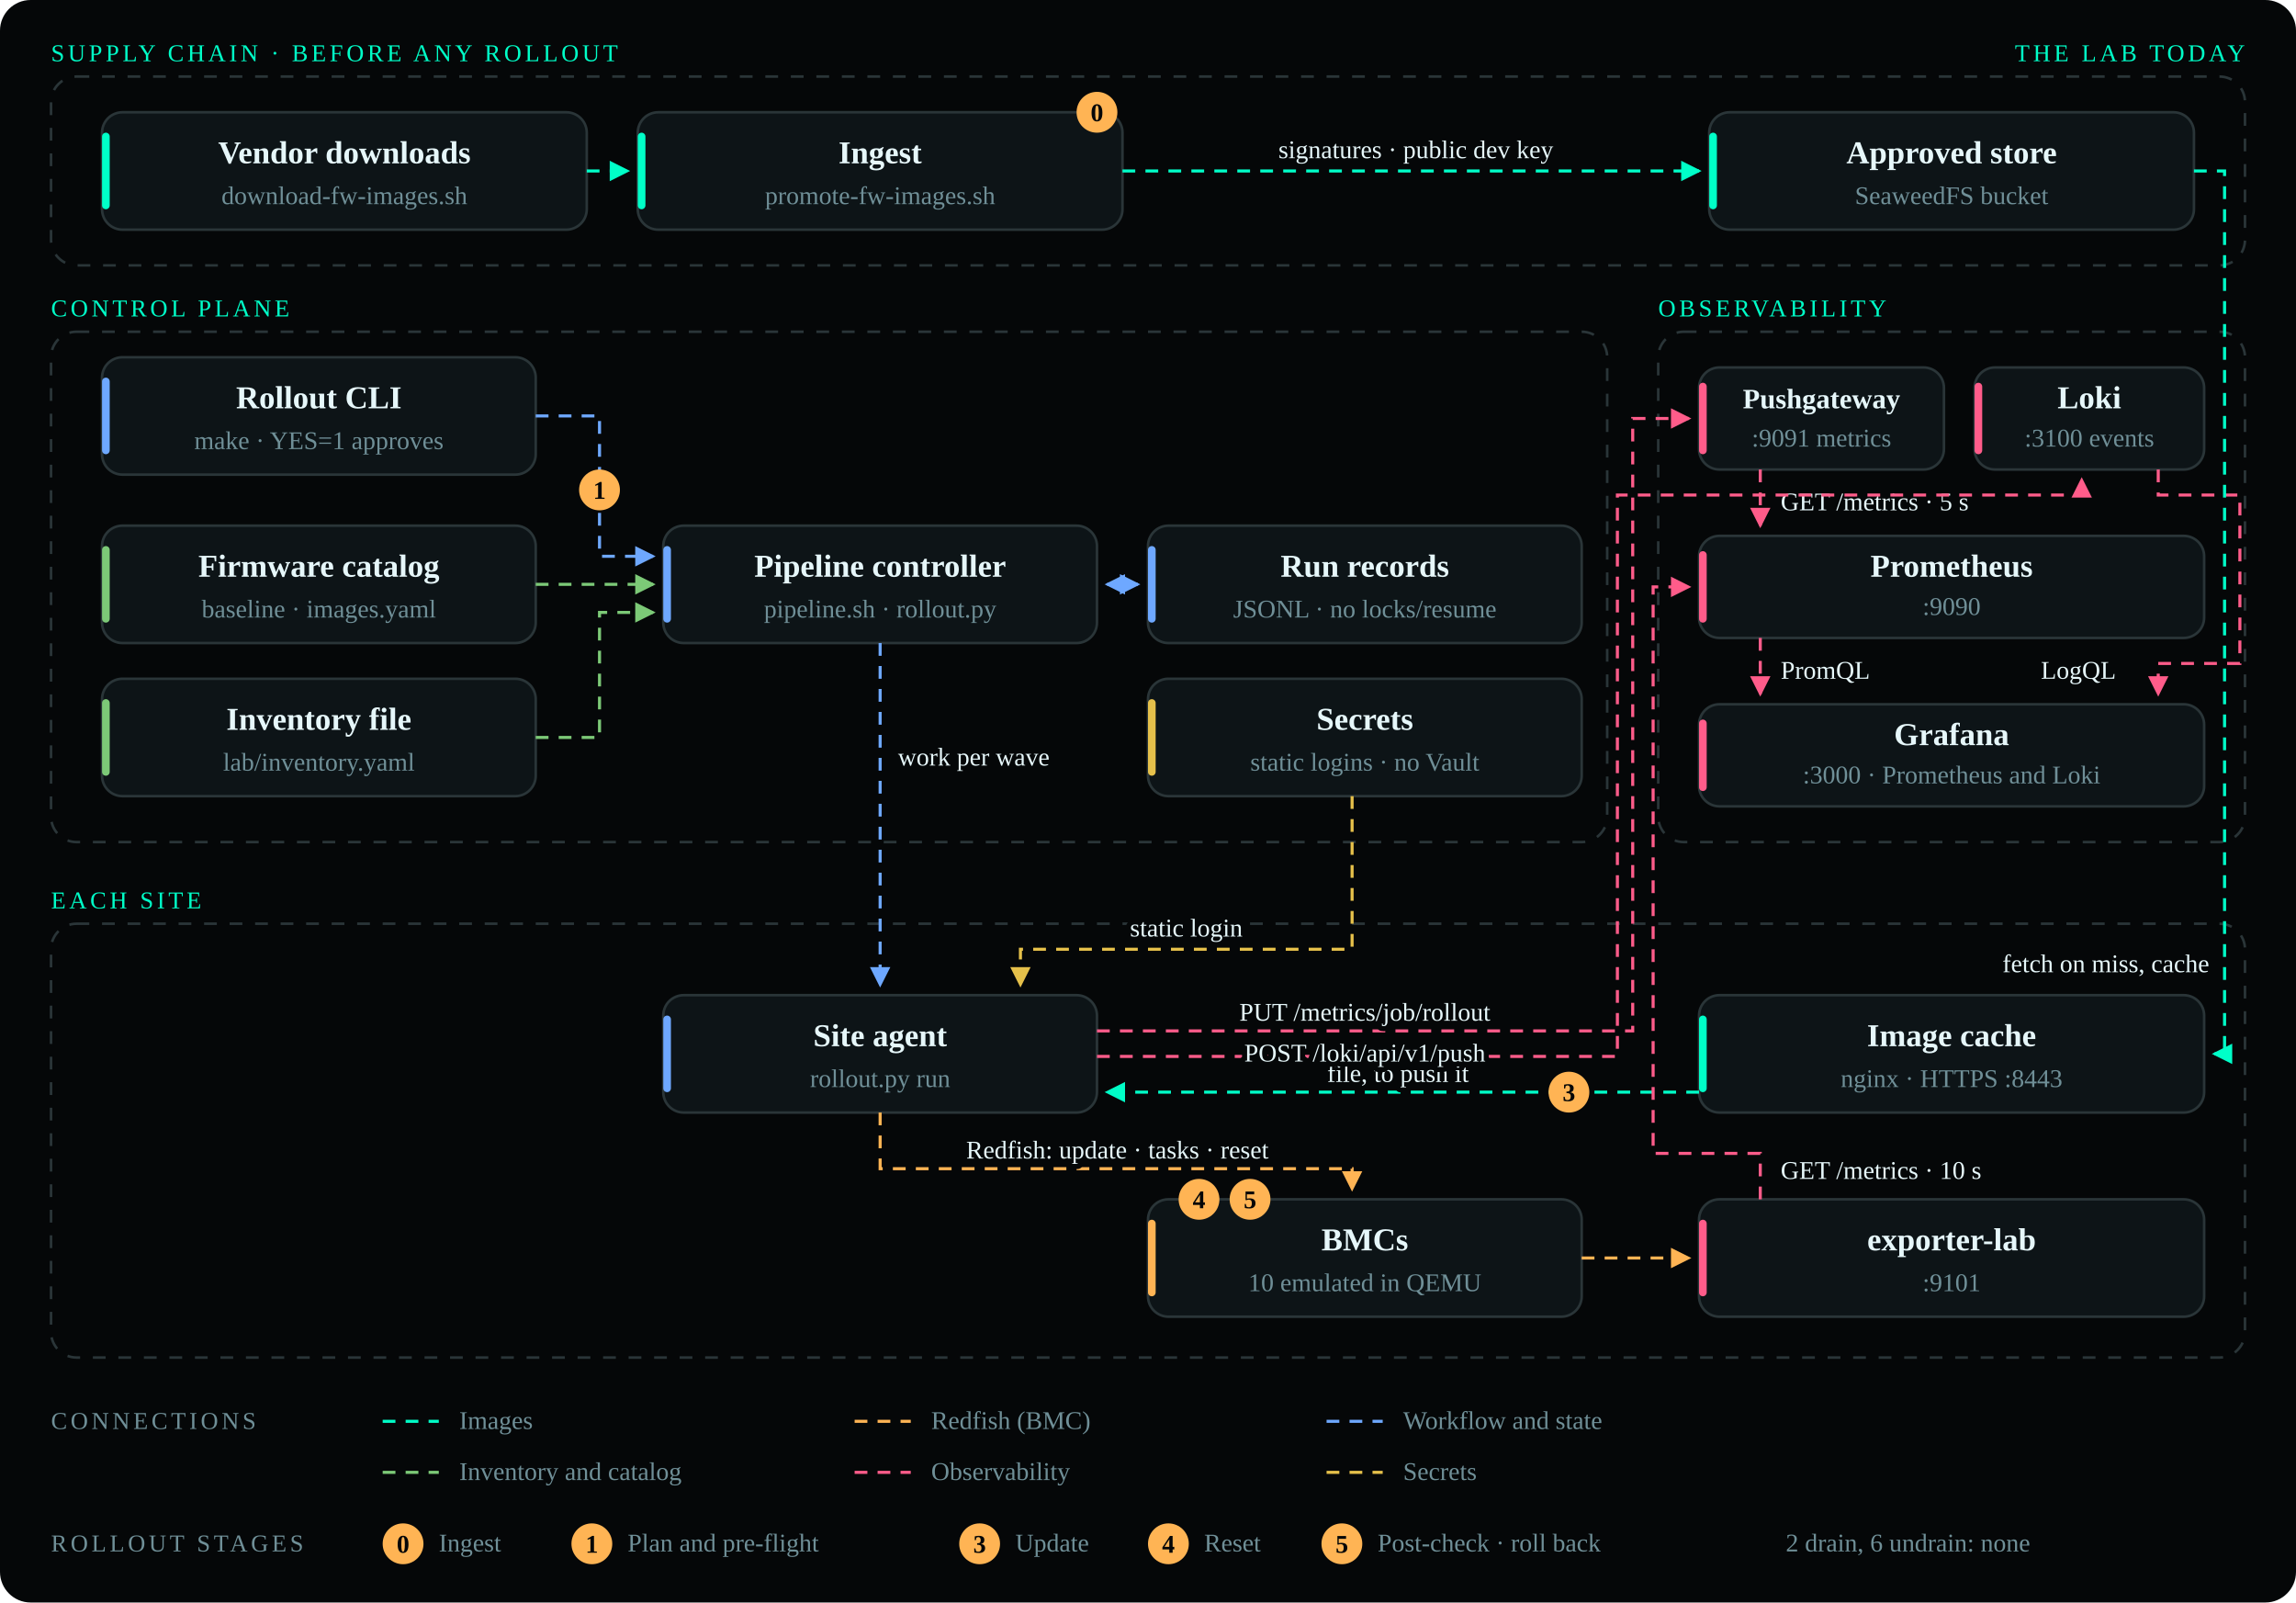
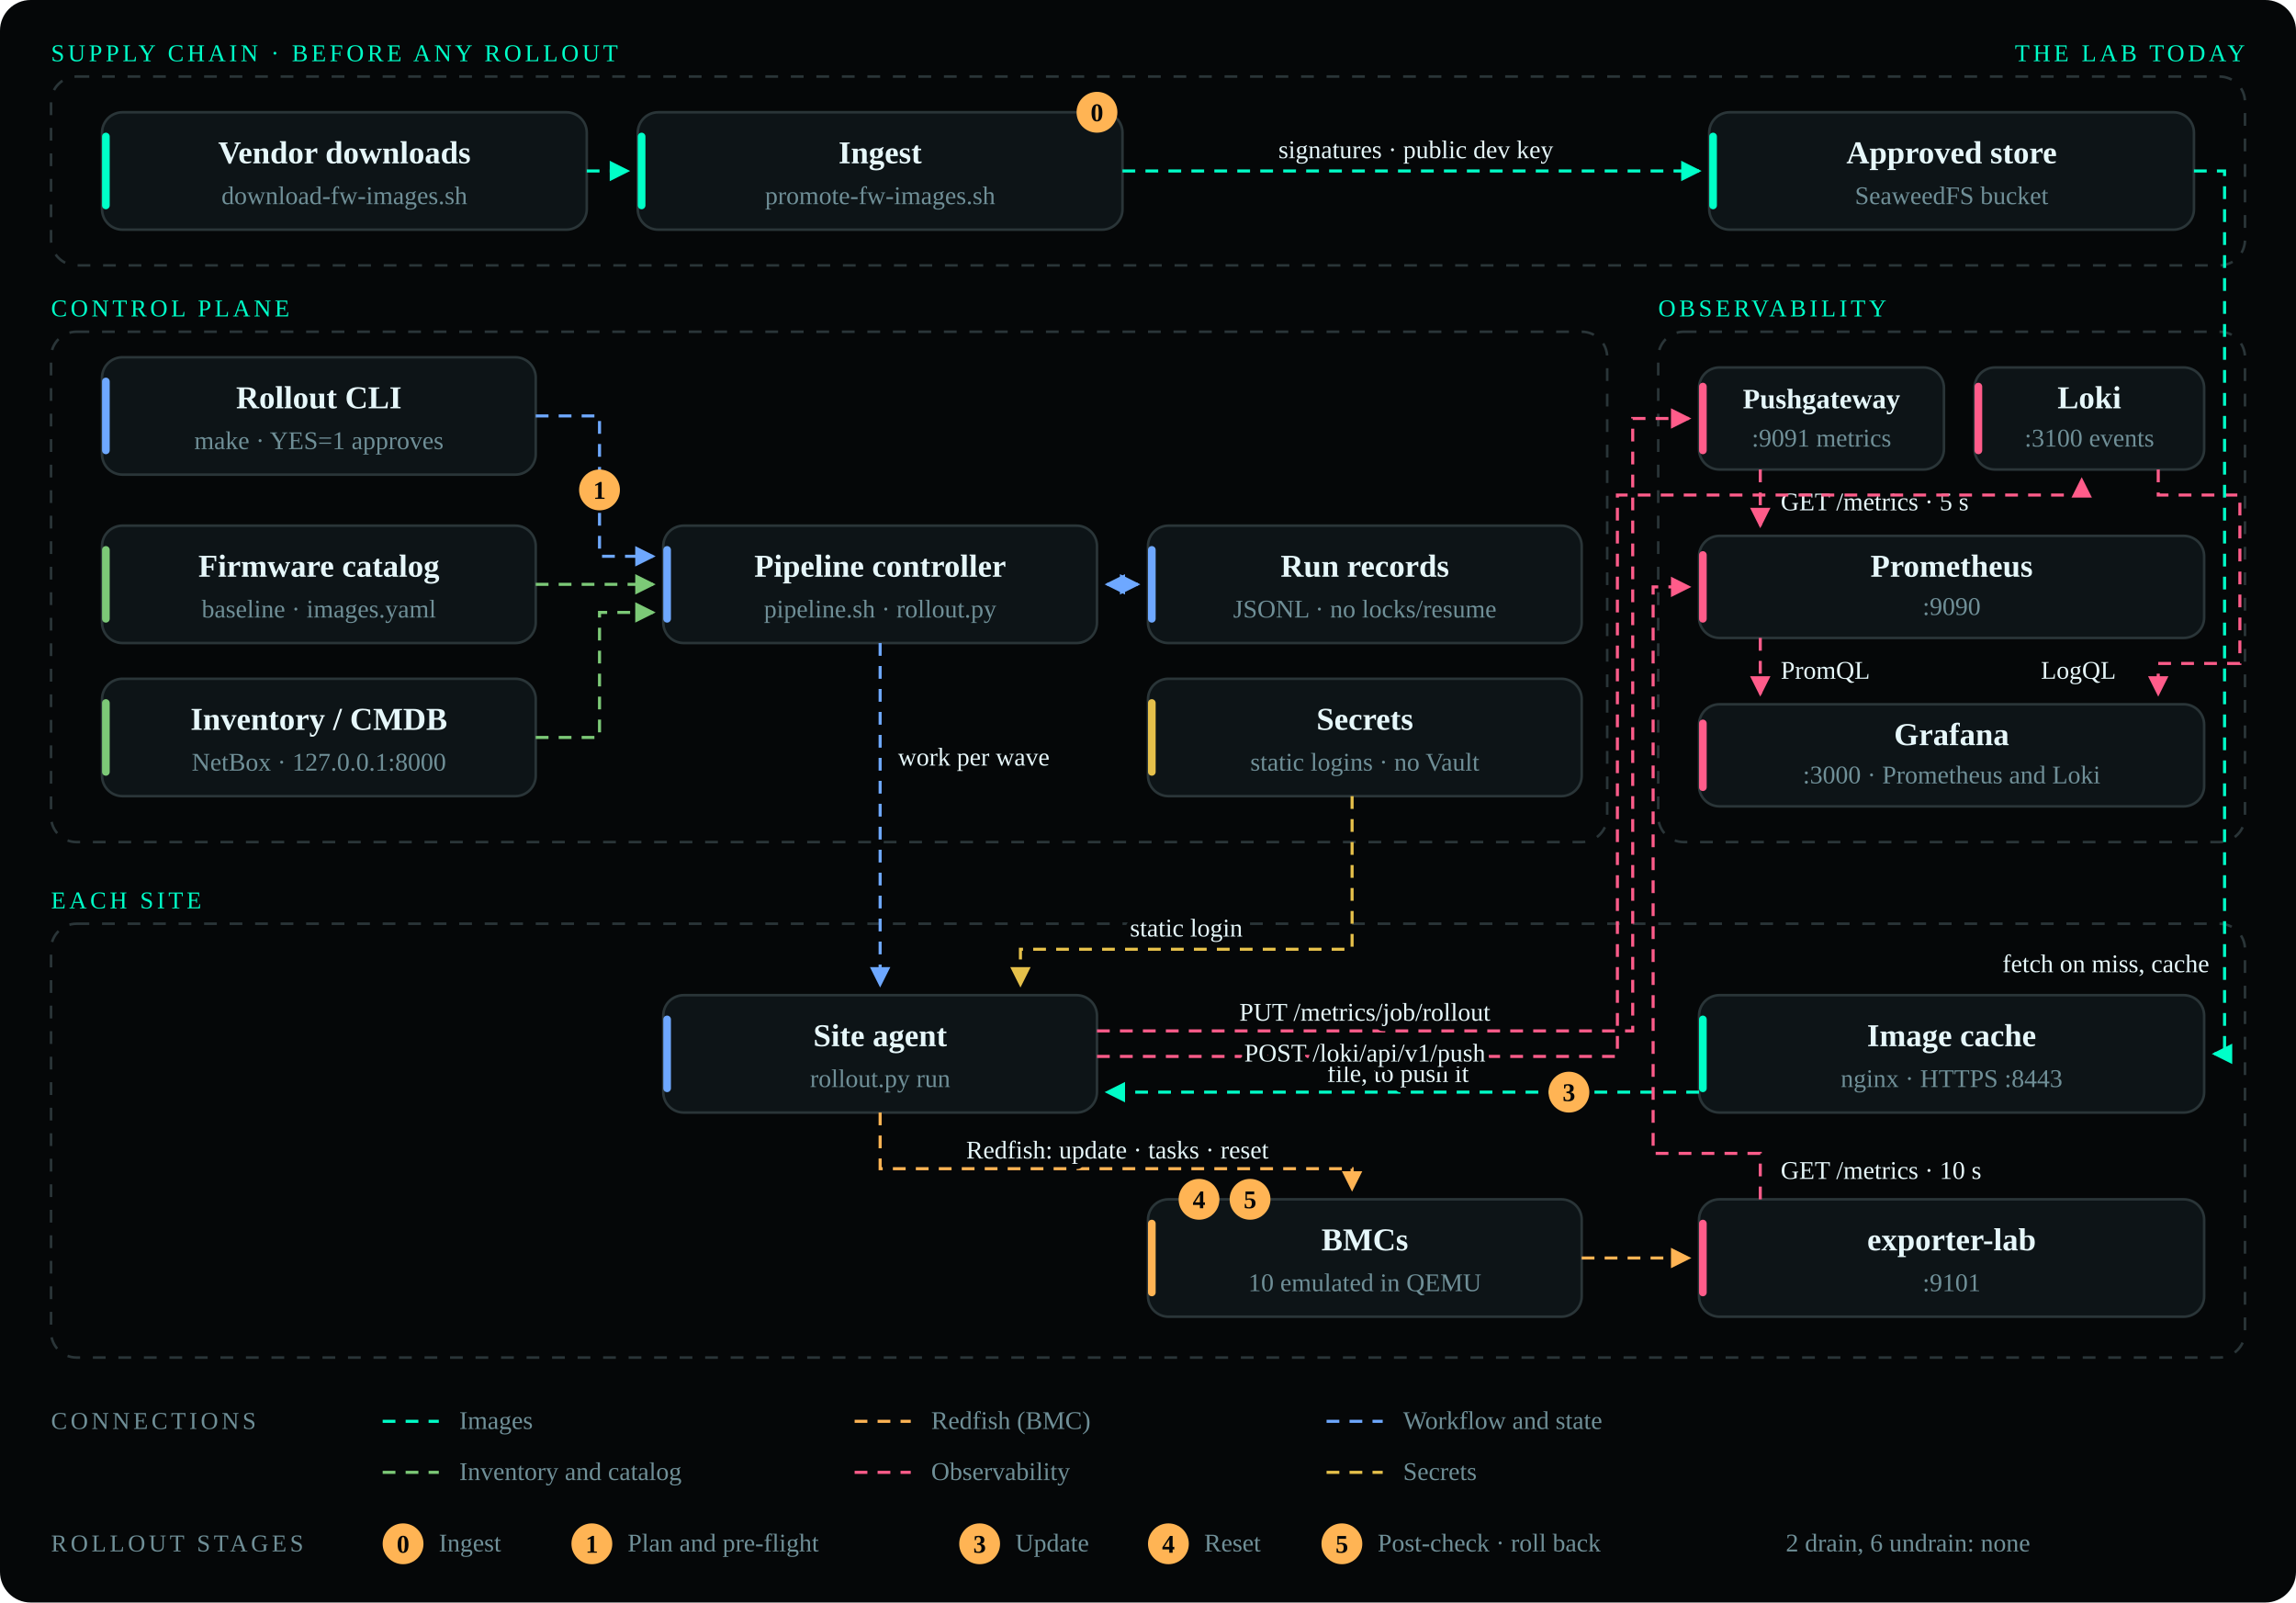
- <svg xmlns="http://www.w3.org/2000/svg" viewBox="0 0 900 628" role="img" aria-label="The lab today, drawn on the production firmware-update system's layout: only what the lab implements is drawn, each part where the production system has it. Supply chain: lab/download-fw-images.sh downloads the two newest GB200 NVL builds from OpenBMC's Jenkins; lab/promote-fw-images.sh checks each package's signatures against OpenBMC's development key pinned in the repository, records its sha256, and approves the newer as is; uploads both into the approved store, a SeaweedFS bucket that serves as the source for cached copies and allows anonymous S3 reads only; the ingest script enforces signatures, not the store, and deletes its downloads. Control plane: the make targets are the CLI, YES=1 the approval; no API yet; pipeline.sh and rollout.py are the local pipeline controller, reading the firmware catalog, baseline.yaml and images.yaml, and lab/inventory.yaml; the run records, runs/*.jsonl, are the rollout state, without host locks or resume; the BMC logins are static, OpenBMC's public default set in the Makefile; no Vault. Each site: rollout.py run is the site agent; it fetches each image from the image cache, nginx over HTTPS on port 8443, which fetches it from the store on cache misses, and pushes it to the BMCs, ten emulated in QEMU, with update, tasks and reset over Redfish. Observability, metrics and events: rollout.py run pushes every run's metrics to the Pushgateway on port 9091, PUT /metrics/job/rollout, and sends every event of its run record to Loki on port 3100, POST /loki/api/v1/push; exporter-lab, poller.py exporter on port 9101 beside the BMCs, reads every BMC over Redfish every 10 seconds; Prometheus on port 9090 scrapes GET /metrics from the Pushgateway every 5 seconds and from exporter-lab every 10; Grafana on port 3000 has Prometheus and Loki as its data sources. Numbered badges mark where each rollout stage happens: 0 ingest, 1 plan and pre-flight, 3 update, a push, then 4 reset and 5 post-check, with the rollback when it fails, at the BMCs; 2 drain and 6 undrain need a scheduler, which the lab doesn't have.">
+ <svg xmlns="http://www.w3.org/2000/svg" viewBox="0 0 900 628" role="img" aria-label="The lab today, drawn on the production firmware-update system's layout: only what the lab implements is drawn, each part where the production system has it. Supply chain: lab/download-fw-images.sh downloads the two newest GB200 NVL builds from OpenBMC's Jenkins; lab/promote-fw-images.sh checks each package's signatures against OpenBMC's development key pinned in the repository, records its sha256, and approves the newer as is; uploads both into the approved store, a SeaweedFS bucket that serves as the source for cached copies and allows anonymous S3 reads only; the ingest script enforces signatures, not the store, and deletes its downloads. Control plane: the make targets are the CLI, YES=1 the approval; no API yet; pipeline.sh and rollout.py are the local pipeline controller, reading the firmware catalog, baseline.yaml and images.yaml, and the inventory from NetBox, seeded once from lab/inventory.yaml; the run records, runs/*.jsonl, are the rollout state, without host locks or resume; the BMC logins are static, OpenBMC's public default set in the Makefile; no Vault. Each site: rollout.py run is the site agent; it fetches each image from the image cache, nginx over HTTPS on port 8443, which fetches it from the store on cache misses, and pushes it to the BMCs, ten emulated in QEMU, with update, tasks and reset over Redfish. Observability, metrics and events: rollout.py run pushes every run's metrics to the Pushgateway on port 9091, PUT /metrics/job/rollout, and sends every event of its run record to Loki on port 3100, POST /loki/api/v1/push; exporter-lab, poller.py exporter on port 9101 beside the BMCs, reads every BMC over Redfish every 10 seconds; Prometheus on port 9090 scrapes GET /metrics from the Pushgateway every 5 seconds and from exporter-lab every 10; Grafana on port 3000 has Prometheus and Loki as its data sources. Numbered badges mark where each rollout stage happens: 0 ingest, 1 plan and pre-flight, 3 update, a push, then 4 reset and 5 post-check, with the rollback when it fails, at the BMCs; 2 drain and 6 undrain need a scheduler, which the lab doesn't have.">
  <style>
    .pl text { font-family: var(--mono, monospace); }
    .pl .bg { fill: var(--bg-deep, #050708); }
    .pl .box { fill: var(--surface, #0d1417); stroke: var(--line, #2a3538); }
    .pl .name { fill: var(--fg, #e6f7fa); font-size: 12.5px; font-weight: 600; }
    .pl .sub { fill: var(--dim, #6f8f97); font-size: 10px; }
    .pl .band { fill: var(--dim, #6f8f97); font-size: 9.5px; letter-spacing: .14em; }
    .pl .band.hi { fill: var(--teal, #00ffc8); }
    .pl .lbl { fill: var(--dim, #6f8f97); font-size: 10px; }
    .pl .cut { fill: none; stroke: var(--line, #2a3538); stroke-width: 1; stroke-dasharray: 5 5; }
    /* a connection in its service's colour */
    .pl .edge { fill: none; stroke-width: 1.2; stroke-dasharray: 5 4; }
    .pl .elabel { fill: var(--fg, #e6f7fa); font-size: 10px; paint-order: stroke; stroke: var(--bg-deep, #050708); stroke-width: 4px; stroke-linejoin: round; }
    .pl .badge circle { fill: var(--amber, #ffb454); }
    .pl .badge text { fill: var(--bg-deep, #050708); font-size: 10px; font-weight: 700; }
    .pl .g-img { stroke: #00ffc8; } .pl .bar.g-img { fill: #00ffc8; stroke: none; }
    .pl .g-rf { stroke: #ffb454; } .pl .bar.g-rf { fill: #ffb454; stroke: none; }
    .pl .g-wf { stroke: #6ea8ff; } .pl .bar.g-wf { fill: #6ea8ff; stroke: none; }
    .pl .g-inv { stroke: #7cc977; } .pl .bar.g-inv { fill: #7cc977; stroke: none; }
    .pl .g-obs { stroke: #ff5c8a; } .pl .bar.g-obs { fill: #ff5c8a; stroke: none; }
    .pl .g-sec { stroke: #e5c04a; } .pl .bar.g-sec { fill: #e5c04a; stroke: none; }
    /* motion: a connection's dashes run the way it points */
    @keyframes pl-flow { to { stroke-dashoffset: -18; } }
    .pl .edge { animation: pl-flow 1.2s linear infinite; }
    @media (prefers-reduced-motion: reduce) { .pl .edge { animation: none; } }
  </style>
  <defs>
    <marker id="pl-img" viewBox="0 0 8 8" refX="7" refY="4" markerWidth="8" markerHeight="8" markerUnits="userSpaceOnUse" orient="auto-start-reverse">
      <path d="M0 0 8 4 0 8z" style="fill: #00ffc8" />
    </marker>
    <marker id="pl-rf" viewBox="0 0 8 8" refX="7" refY="4" markerWidth="8" markerHeight="8" markerUnits="userSpaceOnUse" orient="auto-start-reverse">
      <path d="M0 0 8 4 0 8z" style="fill: #ffb454" />
    </marker>
    <marker id="pl-wf" viewBox="0 0 8 8" refX="7" refY="4" markerWidth="8" markerHeight="8" markerUnits="userSpaceOnUse" orient="auto-start-reverse">
      <path d="M0 0 8 4 0 8z" style="fill: #6ea8ff" />
    </marker>
    <marker id="pl-inv" viewBox="0 0 8 8" refX="7" refY="4" markerWidth="8" markerHeight="8" markerUnits="userSpaceOnUse" orient="auto-start-reverse">
      <path d="M0 0 8 4 0 8z" style="fill: #7cc977" />
    </marker>
    <marker id="pl-obs" viewBox="0 0 8 8" refX="7" refY="4" markerWidth="8" markerHeight="8" markerUnits="userSpaceOnUse" orient="auto-start-reverse">
      <path d="M0 0 8 4 0 8z" style="fill: #ff5c8a" />
    </marker>
    <marker id="pl-sec" viewBox="0 0 8 8" refX="7" refY="4" markerWidth="8" markerHeight="8" markerUnits="userSpaceOnUse" orient="auto-start-reverse">
      <path d="M0 0 8 4 0 8z" style="fill: #e5c04a" />
    </marker>
  </defs>
  <g class="pl">
    <rect class="bg" x="0" y="0" width="900" height="628" rx="12" />
    <text class="band hi" x="880" y="24" text-anchor="end">THE LAB TODAY</text>
    <text class="band hi" x="20" y="24">SUPPLY CHAIN · BEFORE ANY ROLLOUT</text>
    <rect class="cut" x="20" y="30" width="860" height="74" rx="10" />
    <rect class="box" x="40" y="44" width="190" height="46" rx="8" />
    <rect class="bar g-img" x="40" y="52" width="3" height="30" rx="1.5" />
    <text class="name" x="135" y="64" text-anchor="middle">Vendor downloads</text>
    <text class="sub" x="135" y="80" text-anchor="middle">download-fw-images.sh</text>
    <rect class="box" x="250" y="44" width="190" height="46" rx="8" />
    <rect class="bar g-img" x="250" y="52" width="3" height="30" rx="1.5" />
    <text class="name" x="345" y="64" text-anchor="middle">Ingest</text>
    <text class="sub" x="345" y="80" text-anchor="middle">promote-fw-images.sh</text>
    <rect class="box" x="670" y="44" width="190" height="46" rx="8" />
    <rect class="bar g-img" x="670" y="52" width="3" height="30" rx="1.5" />
    <text class="name" x="765" y="64" text-anchor="middle">Approved store</text>
    <text class="sub" x="765" y="80" text-anchor="middle">SeaweedFS bucket</text>
    <path class="edge g-img" d="M230 67H246" marker-end="url(#pl-img)" />
    <path class="edge g-img" d="M440 67H666" marker-end="url(#pl-img)" />
    <text class="elabel" x="555" y="62" text-anchor="middle">signatures · public dev key</text>
    <text class="band hi" x="20" y="124">CONTROL PLANE</text>
    <rect class="cut" x="20" y="130" width="610" height="200" rx="10" />
    <rect class="box" x="40" y="140" width="170" height="46" rx="8" />
    <rect class="bar g-wf" x="40" y="148" width="3" height="30" rx="1.5" />
    <text class="name" x="125" y="160" text-anchor="middle">Rollout CLI</text>
    <text class="sub" x="125" y="176" text-anchor="middle">make · YES=1 approves</text>
    <rect class="box" x="40" y="206" width="170" height="46" rx="8" />
    <rect class="bar g-inv" x="40" y="214" width="3" height="30" rx="1.5" />
    <text class="name" x="125" y="226" text-anchor="middle">Firmware catalog</text>
    <text class="sub" x="125" y="242" text-anchor="middle">baseline · images.yaml</text>
    <rect class="box" x="40" y="266" width="170" height="46" rx="8" />
    <rect class="bar g-inv" x="40" y="274" width="3" height="30" rx="1.5" />
-     <text class="name" x="125" y="286" text-anchor="middle">Inventory file</text>
-     <text class="sub" x="125" y="302" text-anchor="middle">lab/inventory.yaml</text>
+     <text class="name" x="125" y="286" text-anchor="middle">Inventory / CMDB</text>
+     <text class="sub" x="125" y="302" text-anchor="middle">NetBox · 127.0.0.1:8000</text>
    <rect class="box" x="260" y="206" width="170" height="46" rx="8" />
    <rect class="bar g-wf" x="260" y="214" width="3" height="30" rx="1.5" />
    <text class="name" x="345" y="226" text-anchor="middle">Pipeline controller</text>
    <text class="sub" x="345" y="242" text-anchor="middle">pipeline.sh · rollout.py</text>
    <rect class="box" x="450" y="206" width="170" height="46" rx="8" />
    <rect class="bar g-wf" x="450" y="214" width="3" height="30" rx="1.5" />
    <text class="name" x="535" y="226" text-anchor="middle">Run records</text>
    <text class="sub" x="535" y="242" text-anchor="middle">JSONL · no locks/resume</text>
    <rect class="box" x="450" y="266" width="170" height="46" rx="8" />
    <rect class="bar g-sec" x="450" y="274" width="3" height="30" rx="1.5" />
    <text class="name" x="535" y="286" text-anchor="middle">Secrets</text>
    <text class="sub" x="535" y="302" text-anchor="middle">static logins · no Vault</text>
    <path class="edge g-wf" d="M210 163H235V218H256" marker-end="url(#pl-wf)" />
    <path class="edge g-inv" d="M210 229H256" marker-end="url(#pl-inv)" />
    <path class="edge g-inv" d="M210 289H235V240H256" marker-end="url(#pl-inv)" />
    <path class="edge g-wf" d="M434 229H446" marker-end="url(#pl-wf)" marker-start="url(#pl-wf)" />
    <text class="band hi" x="650" y="124">OBSERVABILITY</text>
    <rect class="cut" x="650" y="130" width="230" height="200" rx="10" />
    <rect class="box" x="666" y="144" width="96" height="40" rx="8" />
    <rect class="bar g-obs" x="666" y="150" width="3" height="28" rx="1.5" />
    <text class="name" x="714" y="160" text-anchor="middle" style="font-size:11px">Pushgateway</text>
    <text class="sub" x="714" y="175" text-anchor="middle">:9091 metrics</text>
    <rect class="box" x="774" y="144" width="90" height="40" rx="8" />
    <rect class="bar g-obs" x="774" y="150" width="3" height="28" rx="1.5" />
    <text class="name" x="819" y="160" text-anchor="middle">Loki</text>
    <text class="sub" x="819" y="175" text-anchor="middle">:3100 events</text>
    <rect class="box" x="666" y="210" width="198" height="40" rx="8" />
    <rect class="bar g-obs" x="666" y="216" width="3" height="28" rx="1.5" />
    <text class="name" x="765" y="226" text-anchor="middle">Prometheus</text>
    <text class="sub" x="765" y="241" text-anchor="middle">:9090</text>
    <rect class="box" x="666" y="276" width="198" height="40" rx="8" />
    <rect class="bar g-obs" x="666" y="282" width="3" height="28" rx="1.5" />
    <text class="name" x="765" y="292" text-anchor="middle">Grafana</text>
    <text class="sub" x="765" y="307" text-anchor="middle">:3000 · Prometheus and Loki</text>
    <path class="edge g-obs" d="M690 184V206" marker-end="url(#pl-obs)" />
    <text class="elabel" x="698" y="200">GET /metrics · 5 s</text>
    <path class="edge g-obs" d="M690 250V272" marker-end="url(#pl-obs)" />
    <text class="elabel" x="698" y="266">PromQL</text>
    <path class="edge g-obs" d="M846 184V194H878V260H846V272" marker-end="url(#pl-obs)" />
    <text class="elabel" x="800" y="266">LogQL</text>
    <text class="band hi" x="20" y="356">EACH SITE</text>
    <rect class="cut" x="20" y="362" width="860" height="170" rx="10" />
    <rect class="box" x="260" y="390" width="170" height="46" rx="8" />
    <rect class="bar g-wf" x="260" y="398" width="3" height="30" rx="1.5" />
    <text class="name" x="345" y="410" text-anchor="middle">Site agent</text>
    <text class="sub" x="345" y="426" text-anchor="middle">rollout.py run</text>
    <rect class="box" x="666" y="390" width="198" height="46" rx="8" />
    <rect class="bar g-img" x="666" y="398" width="3" height="30" rx="1.5" />
    <text class="name" x="765" y="410" text-anchor="middle">Image cache</text>
    <text class="sub" x="765" y="426" text-anchor="middle">nginx · HTTPS :8443</text>
    <rect class="box" x="450" y="470" width="170" height="46" rx="8" />
    <rect class="bar g-rf" x="450" y="478" width="3" height="30" rx="1.5" />
    <text class="name" x="535" y="490" text-anchor="middle">BMCs</text>
    <text class="sub" x="535" y="506" text-anchor="middle">10 emulated in QEMU</text>
    <rect class="box" x="666" y="470" width="198" height="46" rx="8" />
    <rect class="bar g-obs" x="666" y="478" width="3" height="30" rx="1.5" />
    <text class="name" x="765" y="490" text-anchor="middle">exporter-lab</text>
    <text class="sub" x="765" y="506" text-anchor="middle">:9101</text>
    <path class="edge g-wf" d="M345 252V386" marker-end="url(#pl-wf)" />
    <text class="elabel" x="352" y="300" text-anchor="start">work per wave</text>
    <path class="edge g-sec" d="M530 312V372H400V386" marker-end="url(#pl-sec)" />
    <text class="elabel" x="465" y="367" text-anchor="middle">static login</text>
    <path class="edge g-img" d="M860 67H872V413H868" marker-end="url(#pl-img)" />
    <text class="elabel" x="866" y="381" text-anchor="end">fetch on miss, cache</text>
    <path class="edge g-rf" d="M345 436V458H530V466" marker-end="url(#pl-rf)" />
    <text class="elabel" x="438" y="454" text-anchor="middle">Redfish: update · tasks · reset</text>
    <path class="edge g-img" d="M666 428H434" marker-end="url(#pl-img)" />
    <text class="elabel" x="548" y="424" text-anchor="middle">file, to push it</text>
    <path class="edge g-obs" d="M430 404H640V164H662" marker-end="url(#pl-obs)" />
    <text class="elabel" x="535" y="400" text-anchor="middle">PUT /metrics/job/rollout</text>
    <path class="edge g-obs" d="M430 414H634V194H816V188" marker-end="url(#pl-obs)" />
    <text class="elabel" x="535" y="416" text-anchor="middle">POST /loki/api/v1/push</text>
    <path class="edge g-rf" d="M620 493H662" marker-end="url(#pl-rf)" />
    <path class="edge g-obs" d="M690 470V452H648V230H662" marker-end="url(#pl-obs)" />
    <text class="elabel" x="698" y="462">GET /metrics · 10 s</text>
    <g class="badge">
      <circle cx="430" cy="44" r="8" />
      <text x="430" y="47.5" text-anchor="middle">0</text>
    </g>
    <g class="badge">
      <circle cx="235" cy="192" r="8" />
      <text x="235" y="195.5" text-anchor="middle">1</text>
    </g>
    <g class="badge">
      <circle cx="615" cy="428" r="8" />
      <text x="615" y="431.5" text-anchor="middle">3</text>
    </g>
    <g class="badge">
      <circle cx="470" cy="470" r="8" />
      <text x="470" y="473.5" text-anchor="middle">4</text>
    </g>
    <g class="badge">
      <circle cx="490" cy="470" r="8" />
      <text x="490" y="473.5" text-anchor="middle">5</text>
    </g>
    <text class="band" x="20" y="560">CONNECTIONS</text>
    <path class="edge g-img" d="M150 557H172" />
    <text class="lbl" x="180" y="560">Images</text>
    <path class="edge g-rf" d="M335 557H357" />
    <text class="lbl" x="365" y="560">Redfish (BMC)</text>
    <path class="edge g-wf" d="M520 557H542" />
    <text class="lbl" x="550" y="560">Workflow and state</text>
    <path class="edge g-inv" d="M150 577H172" />
    <text class="lbl" x="180" y="580">Inventory and catalog</text>
    <path class="edge g-obs" d="M335 577H357" />
    <text class="lbl" x="365" y="580">Observability</text>
    <path class="edge g-sec" d="M520 577H542" />
    <text class="lbl" x="550" y="580">Secrets</text>
    <text class="band" x="20" y="608">ROLLOUT STAGES</text>
    <g class="badge">
      <circle cx="158" cy="605" r="8" />
      <text x="158" y="608.5" text-anchor="middle">0</text>
    </g>
    <text class="lbl" x="172" y="608">Ingest</text>
    <g class="badge">
      <circle cx="232" cy="605" r="8" />
      <text x="232" y="608.5" text-anchor="middle">1</text>
    </g>
    <text class="lbl" x="246" y="608">Plan and pre-flight</text>
    <g class="badge">
      <circle cx="384" cy="605" r="8" />
      <text x="384" y="608.5" text-anchor="middle">3</text>
    </g>
    <text class="lbl" x="398" y="608">Update</text>
    <g class="badge">
      <circle cx="458" cy="605" r="8" />
      <text x="458" y="608.5" text-anchor="middle">4</text>
    </g>
    <text class="lbl" x="472" y="608">Reset</text>
    <g class="badge">
      <circle cx="526" cy="605" r="8" />
      <text x="526" y="608.5" text-anchor="middle">5</text>
    </g>
    <text class="lbl" x="540" y="608">Post-check · roll back</text>
    <text class="lbl" x="700" y="608">2 drain, 6 undrain: none</text>
  </g>
</svg>
